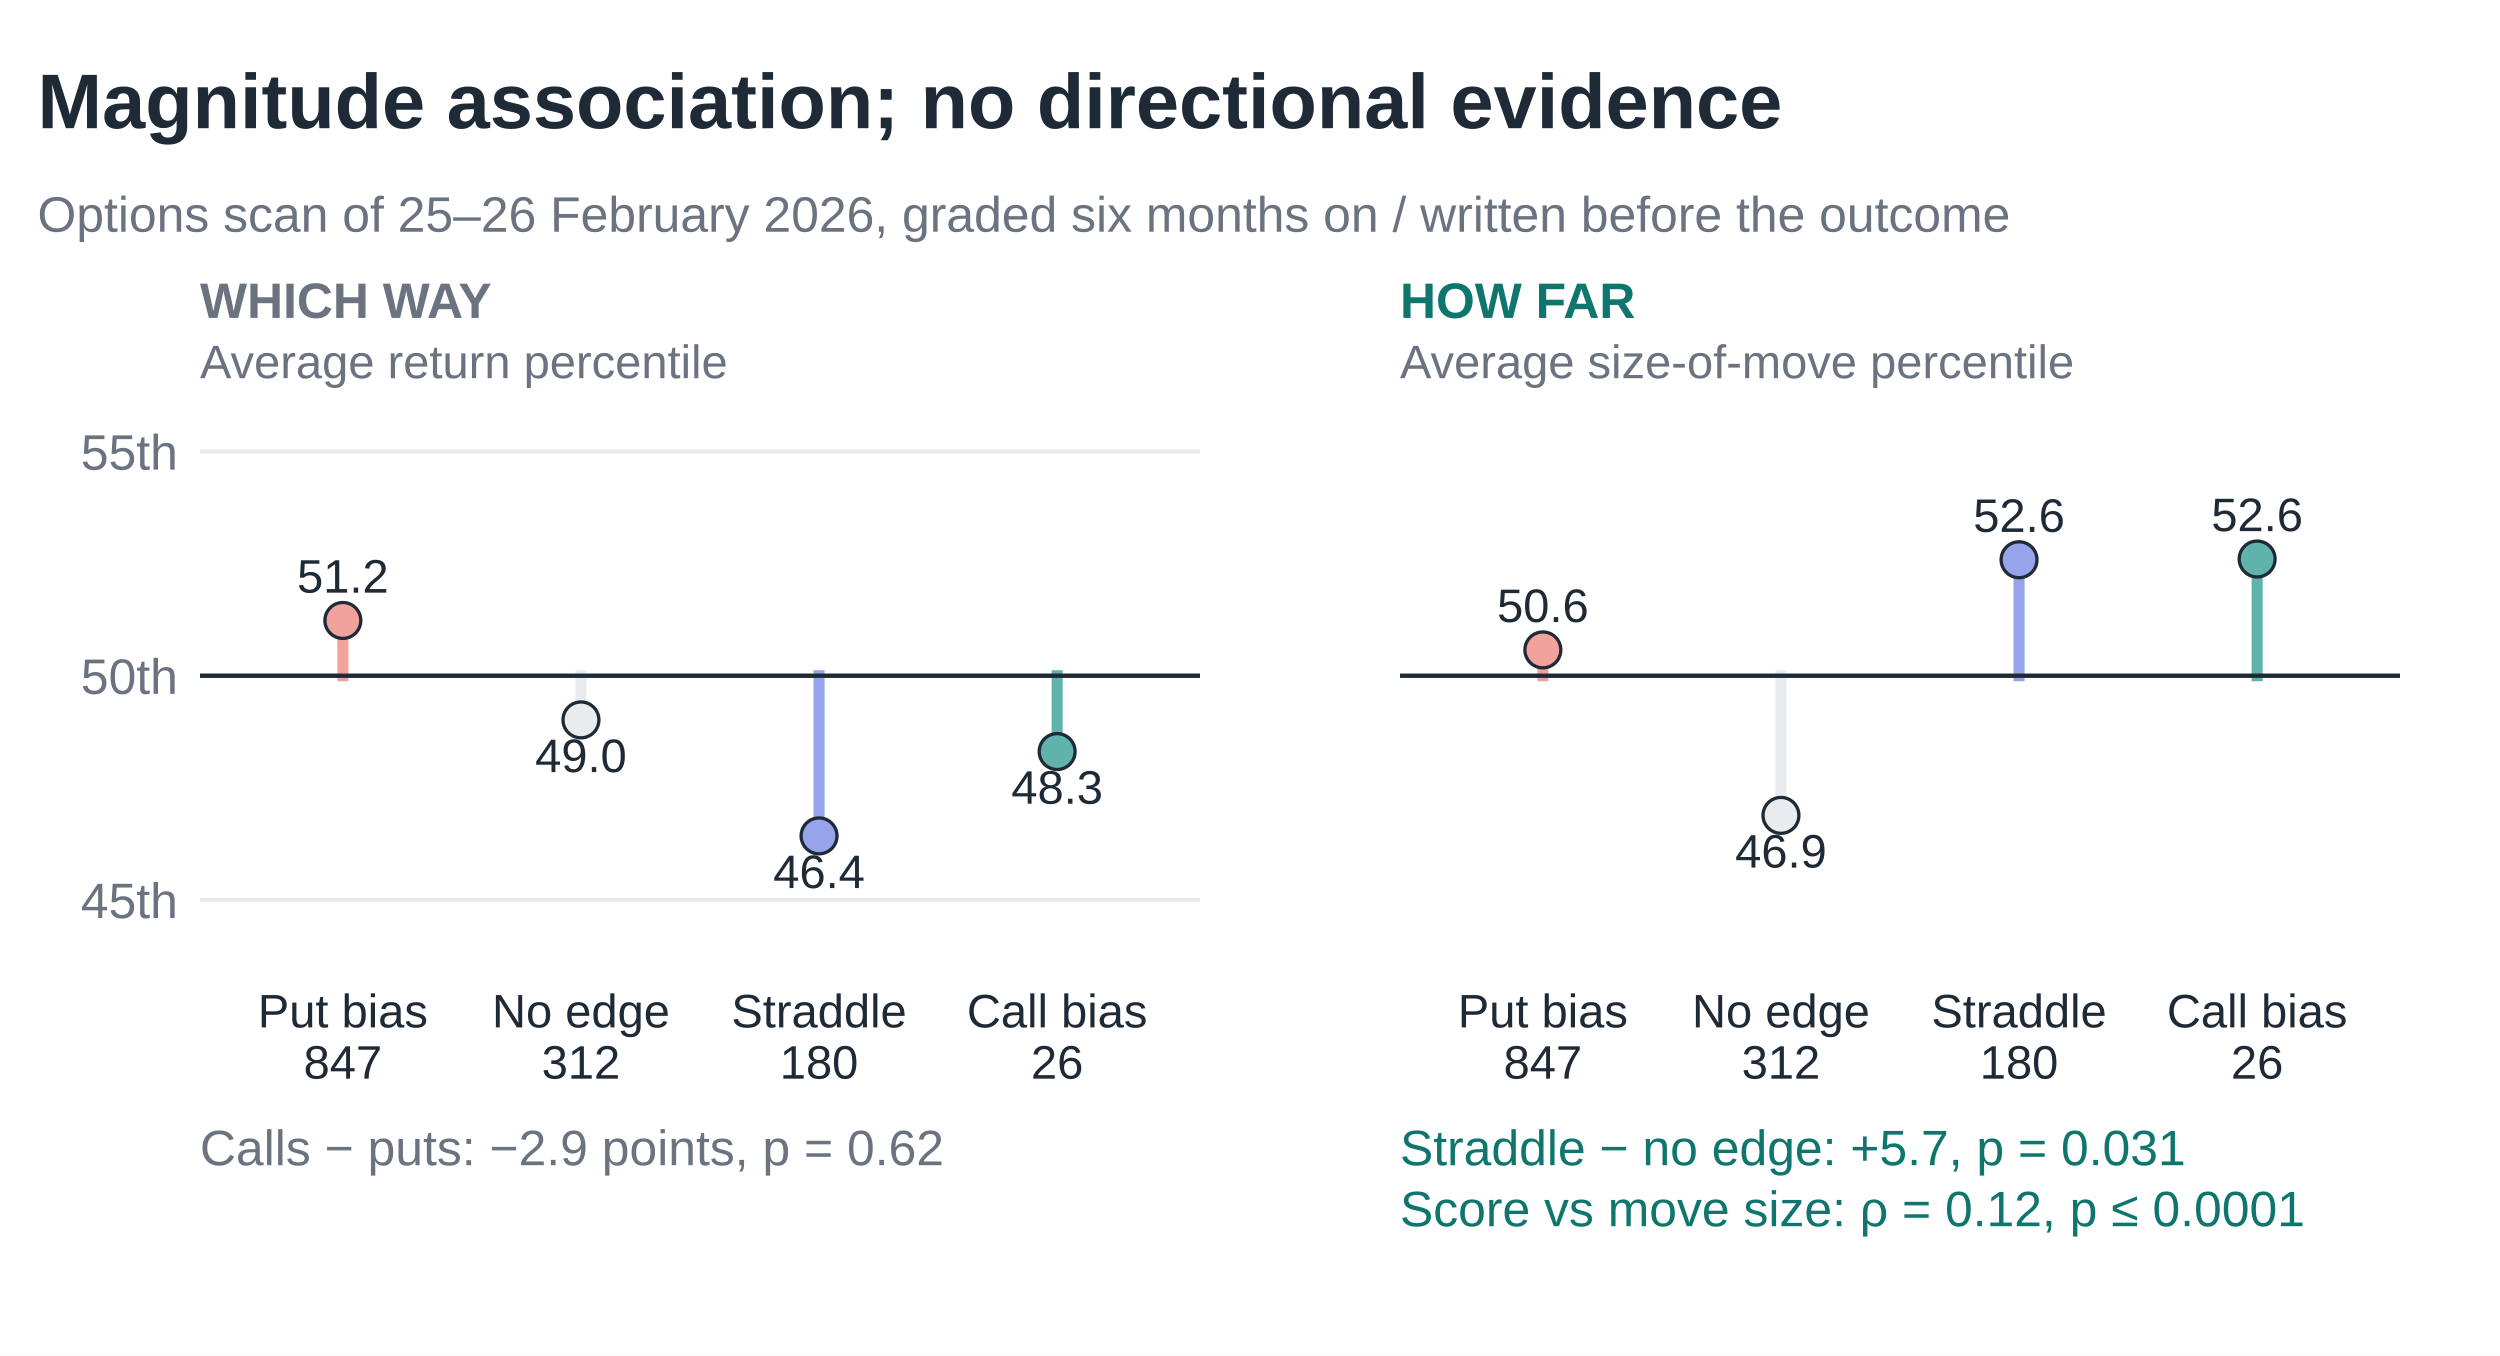
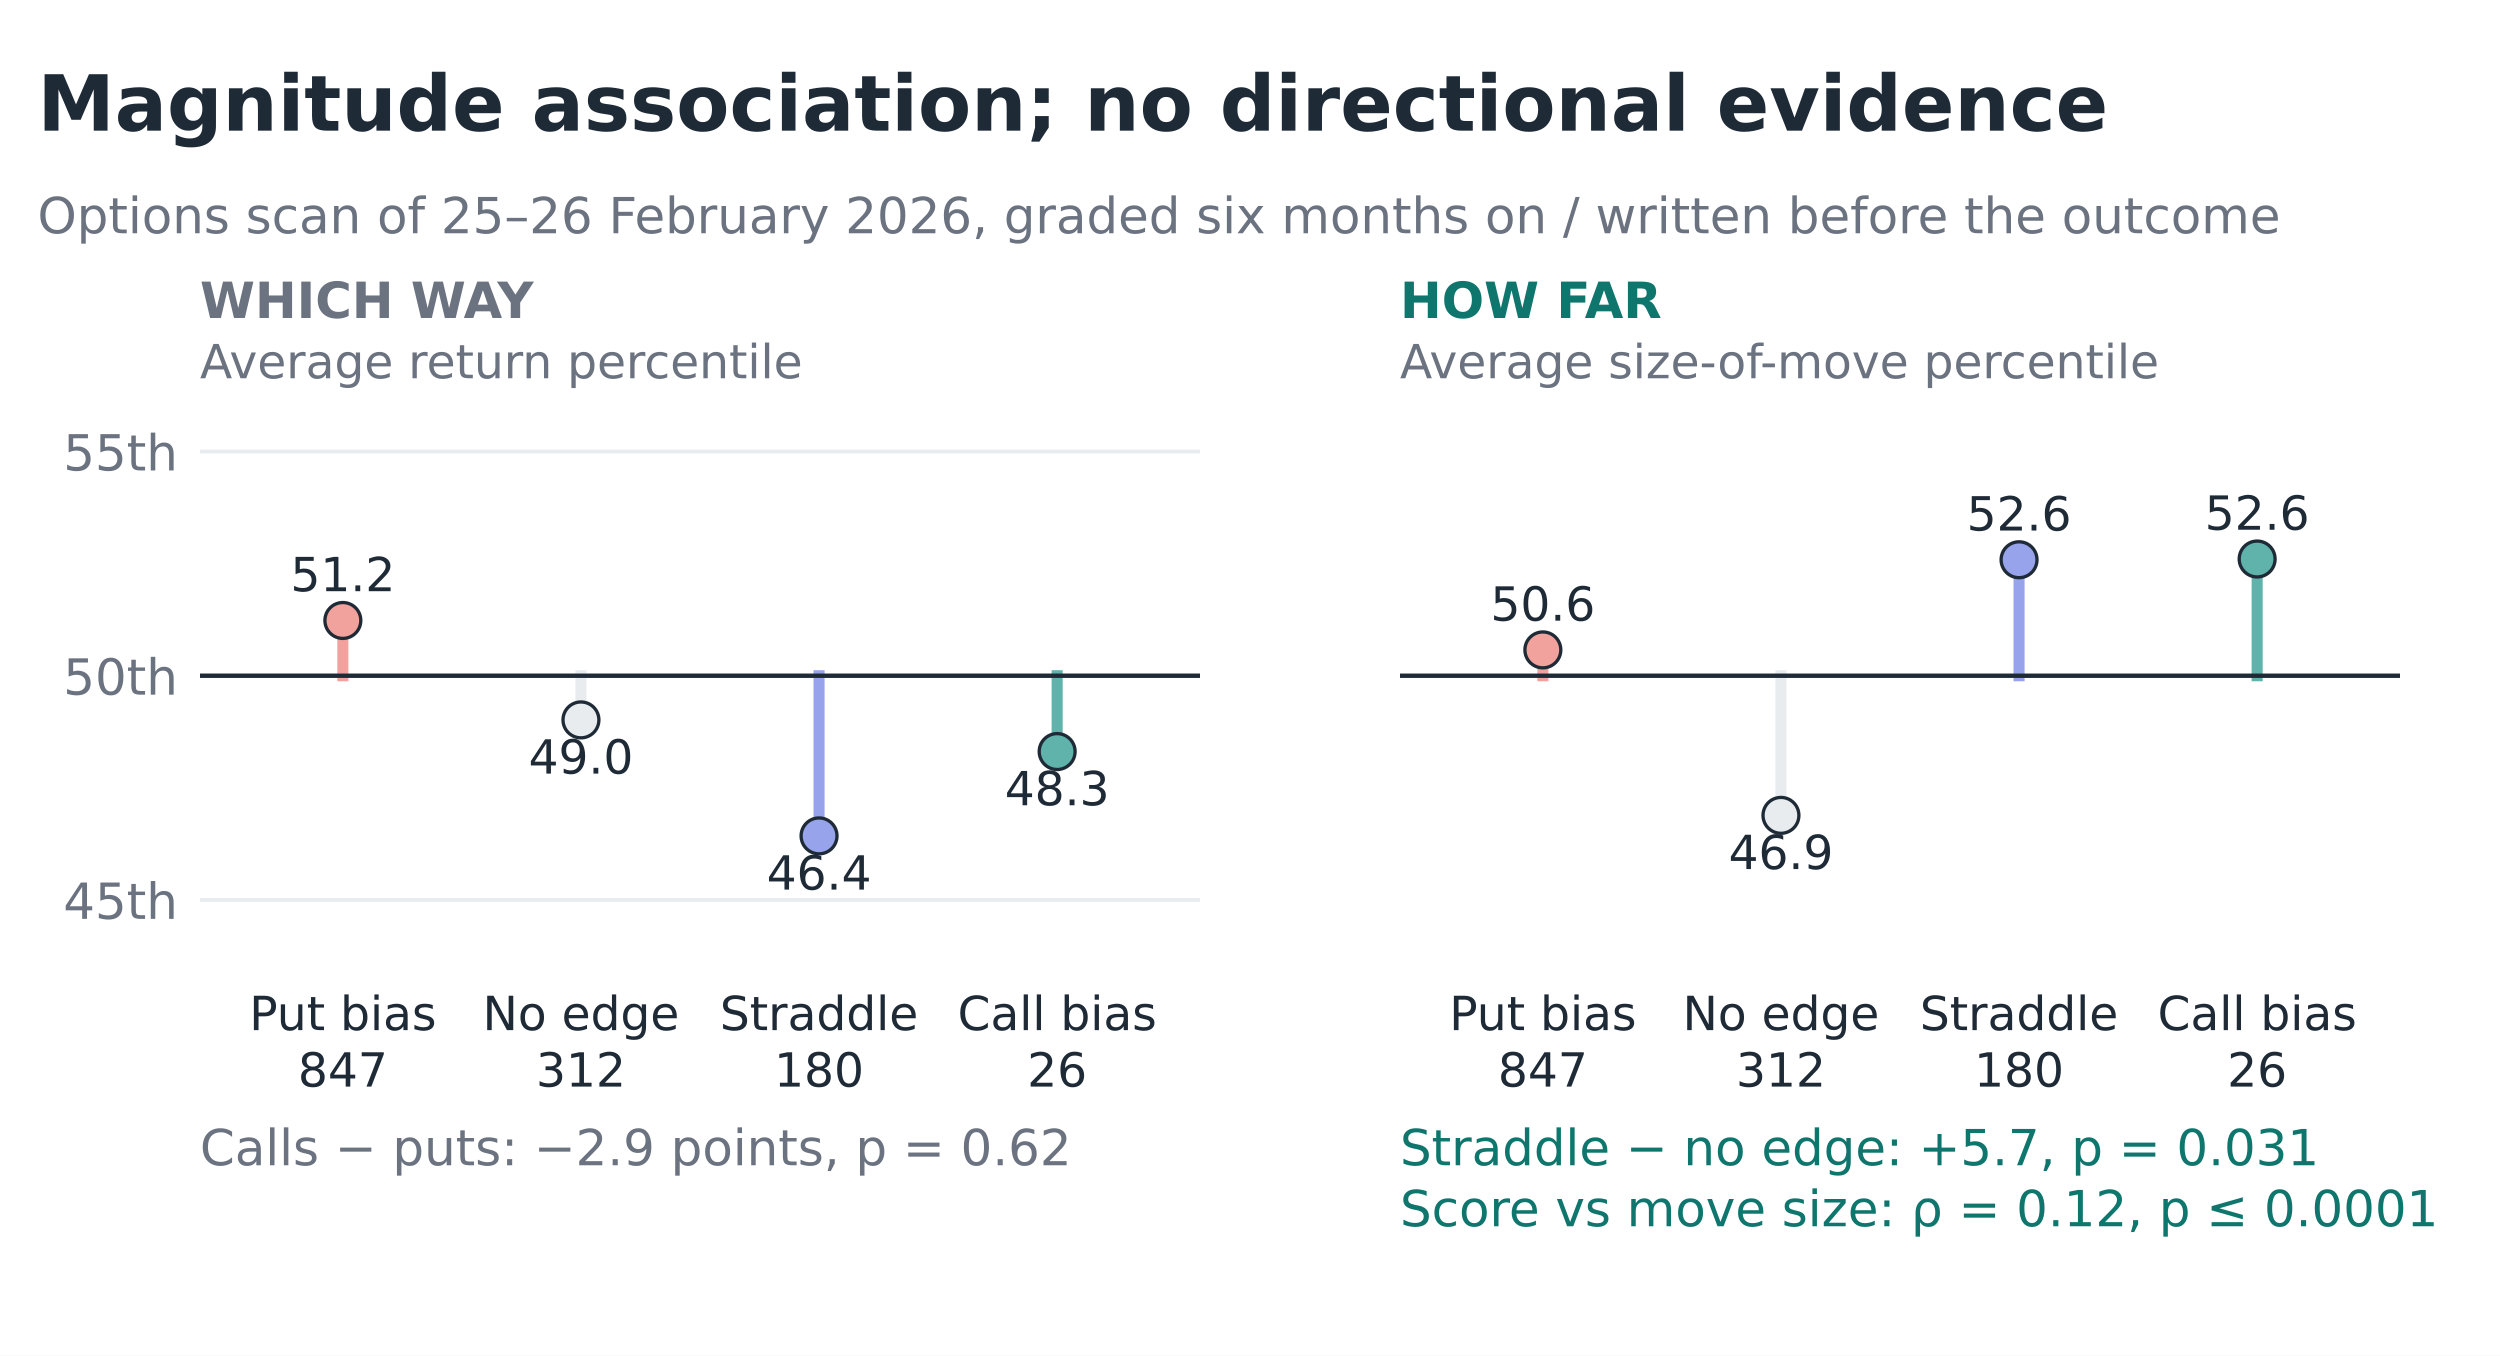
<svg xmlns="http://www.w3.org/2000/svg" xmlns:xlink="http://www.w3.org/1999/xlink" width="451.44pt" height="244.8pt" viewBox="0 0 451.44 244.8" version="1.1">
  <defs>
    <style type="text/css">*{stroke-linejoin: round; stroke-linecap: butt}</style>
  </defs>
  <g id="figure_1">
    <g id="patch_1">
      <path d="M 0 244.8  L 451.44 244.8  L 451.44 0  L 0 0  z " style="fill: #ffffff" />
    </g>
    <g id="axes_1">
      <g id="text_1">
-         <text style="font-weight: 700; font-size: 14px; font-family: 'Arial', 'DejaVu Sans'; text-anchor: start; fill: #1f2a37" x="6.772" y="23.152" transform="rotate(-0 6.7716 23.15238)">Magnitude association; no directional evidence</text>
+         <text style="font-weight: 700; font-size: 14px; font-family: 'DejaVu Sans'; text-anchor: start; fill: #1f2a37" x="6.772" y="23.598" transform="rotate(-0 6.7716 23.59781)">Magnitude association; no directional evidence</text>
      </g>
      <g id="text_2">
-         <text style="font-size: 9px; font-family: 'Arial', 'DejaVu Sans'; text-anchor: start; fill: #6b7280" x="6.772" y="41.837" transform="rotate(-0 6.7716 41.83734)">Options scan of 25–26 February 2026, graded six months on  /  written before the outcome</text>
+         <text style="font-size: 9px; font-family: 'DejaVu Sans'; text-anchor: start; fill: #6b7280" x="6.772" y="42.119" transform="rotate(-0 6.7716 42.11859)">Options scan of 25–26 February 2026, graded six months on  /  written before the outcome</text>
      </g>
      <g id="text_3">
-         <text style="font-weight: 700; font-size: 9px; font-family: 'Arial', 'DejaVu Sans'; text-anchor: start; fill: #6b7280" x="36.115" y="57.409" transform="rotate(-0 36.1152 57.4091)">WHICH WAY</text>
+         <text style="font-weight: 700; font-size: 9px; font-family: 'DejaVu Sans'; text-anchor: start; fill: #6b7280" x="36.115" y="57.418" transform="rotate(-0 36.1152 57.41789)">WHICH WAY</text>
      </g>
      <g id="text_4">
-         <text style="font-size: 8.5px; font-family: 'Arial', 'DejaVu Sans'; text-anchor: start; fill: #6b7280" x="36.115" y="68.296" transform="rotate(-0 36.1152 68.29562)">Average return percentile</text>
+         <text style="font-size: 8.5px; font-family: 'DejaVu Sans'; text-anchor: start; fill: #6b7280" x="36.115" y="68.304" transform="rotate(-0 36.1152 68.30434)">Average return percentile</text>
      </g>
      <g id="text_5">
-         <text style="font-weight: 700; font-size: 9px; font-family: 'Arial', 'DejaVu Sans'; text-anchor: start; fill: #0f766e" x="252.806" y="57.409" transform="rotate(-0 252.8064 57.4091)">HOW FAR</text>
+         <text style="font-weight: 700; font-size: 9px; font-family: 'DejaVu Sans'; text-anchor: start; fill: #0f766e" x="252.806" y="57.418" transform="rotate(-0 252.8064 57.41789)">HOW FAR</text>
      </g>
      <g id="text_6">
-         <text style="font-size: 8.5px; font-family: 'Arial', 'DejaVu Sans'; text-anchor: start; fill: #6b7280" x="252.806" y="68.296" transform="rotate(-0 252.8064 68.29562)">Average size-of-move percentile</text>
+         <text style="font-size: 8.5px; font-family: 'DejaVu Sans'; text-anchor: start; fill: #6b7280" x="252.806" y="68.304" transform="rotate(-0 252.8064 68.30434)">Average size-of-move percentile</text>
      </g>
      <g id="text_7">
-         <text style="font-size: 9px; font-family: 'Arial', 'DejaVu Sans'; text-anchor: start; fill: #6b7280" x="36.115" y="210.409" transform="rotate(-0 36.1152 210.4091)">Calls − puts: −2.9 points, p = 0.62</text>
+         <text style="font-size: 9px; font-family: 'DejaVu Sans'; text-anchor: start; fill: #6b7280" x="36.115" y="210.418" transform="rotate(-0 36.1152 210.4182)">Calls − puts: −2.9 points, p = 0.62</text>
      </g>
      <g id="text_8">
-         <text style="font-size: 9px; font-family: 'Arial', 'DejaVu Sans'; text-anchor: start; fill: #0f766e" x="252.806" y="210.409" transform="rotate(-0 252.8064 210.409)">Straddle − no edge: +5.7, p = 0.031</text>
+         <text style="font-size: 9px; font-family: 'DejaVu Sans'; text-anchor: start; fill: #0f766e" x="252.806" y="210.418" transform="rotate(-0 252.8064 210.4182)">Straddle − no edge: +5.7, p = 0.031</text>
      </g>
      <g id="text_9">
-         <text style="font-size: 9px; font-family: 'Arial', 'DejaVu Sans'; text-anchor: start; fill: #0f766e" x="252.806" y="221.425" transform="rotate(-0 252.8064 221.4251)">Score vs move size: ρ = 0.12, p ≤ 0.0001</text>
+         <text style="font-size: 9px; font-family: 'DejaVu Sans'; text-anchor: start; fill: #0f766e" x="252.806" y="221.434" transform="rotate(-0 252.8064 221.4342)">Score vs move size: ρ = 0.12, p ≤ 0.0001</text>
      </g>
    </g>
    <g id="axes_2">
      <g id="patch_2">
        <path d="M 36.115 178.704  L 216.691 178.704  L 216.691 73.44  L 36.115 73.44  z " style="fill: #ffffff" />
      </g>
      <g id="matplotlib.axis_1" />
      <g id="matplotlib.axis_2">
        <g id="ytick_1">
          <g id="line2d_1">
            <path d="M 36.115 162.51  L 216.691 162.51  " clip-path="url(#p9e91eb3884)" style="fill: none; stroke: #e8ecef; stroke-width: 0.7; stroke-linecap: square" />
          </g>
          <g id="line2d_2" />
          <g id="text_10">
-             <text style="font-size: 9px; font-family: 'Arial', 'DejaVu Sans'; text-anchor: end; fill: #6b7280" x="32.115" y="165.786" transform="rotate(-0 32.1152 165.7857)">45th</text>
+             <text style="font-size: 9px; font-family: 'DejaVu Sans'; text-anchor: end; fill: #6b7280" x="32.115" y="165.929" transform="rotate(-0 32.1152 165.9288)">45th</text>
          </g>
        </g>
        <g id="ytick_2">
          <g id="line2d_3">
            <path d="M 36.115 122.023  L 216.691 122.023  " clip-path="url(#p9e91eb3884)" style="fill: none; stroke: #e8ecef; stroke-width: 0.7; stroke-linecap: square" />
          </g>
          <g id="line2d_4" />
          <g id="text_11">
-             <text style="font-size: 9px; font-family: 'Arial', 'DejaVu Sans'; text-anchor: end; fill: #6b7280" x="32.115" y="125.3" transform="rotate(-0 32.1152 125.2995)">50th</text>
+             <text style="font-size: 9px; font-family: 'DejaVu Sans'; text-anchor: end; fill: #6b7280" x="32.115" y="125.443" transform="rotate(-0 32.1152 125.4427)">50th</text>
          </g>
        </g>
        <g id="ytick_3">
          <g id="line2d_5">
            <path d="M 36.115 81.537  L 216.691 81.537  " clip-path="url(#p9e91eb3884)" style="fill: none; stroke: #e8ecef; stroke-width: 0.7; stroke-linecap: square" />
          </g>
          <g id="line2d_6" />
          <g id="text_12">
-             <text style="font-size: 9px; font-family: 'Arial', 'DejaVu Sans'; text-anchor: end; fill: #6b7280" x="32.115" y="84.813" transform="rotate(-0 32.1152 84.81335)">55th</text>
+             <text style="font-size: 9px; font-family: 'DejaVu Sans'; text-anchor: end; fill: #6b7280" x="32.115" y="84.957" transform="rotate(-0 32.1152 84.95653)">55th</text>
          </g>
        </g>
      </g>
      <g id="line2d_7">
        <path d="M 61.912 122.023  L 61.912 112.042  " clip-path="url(#p9e91eb3884)" style="fill: none; stroke: #f2a29d; stroke-width: 2; stroke-linecap: square" />
      </g>
      <g id="line2d_8">
        <path d="M 104.906 122.023  L 104.906 129.997  " clip-path="url(#p9e91eb3884)" style="fill: none; stroke: #e8ecef; stroke-width: 2; stroke-linecap: square" />
      </g>
      <g id="line2d_9">
        <path d="M 147.9 122.023  L 147.9 150.942  " clip-path="url(#p9e91eb3884)" style="fill: none; stroke: #97a3ea; stroke-width: 2; stroke-linecap: square" />
      </g>
      <g id="line2d_10">
        <path d="M 190.895 122.023  L 190.895 135.713  " clip-path="url(#p9e91eb3884)" style="fill: none; stroke: #5fb3ab; stroke-width: 2; stroke-linecap: square" />
      </g>
      <g id="line2d_11">
        <path d="M 36.115 122.023  L 216.691 122.023  " clip-path="url(#p9e91eb3884)" style="fill: none; stroke: #1f2a37; stroke-width: 0.8; stroke-linecap: square" />
      </g>
      <g id="PathCollection_1">
        <defs>
          <path id="ma2f58c6b7e" d="M 0 3.24  C 0.859 3.24 1.684 2.899 2.291 2.291  C 2.899 1.684 3.24 0.859 3.24 0  C 3.24 -0.859 2.899 -1.684 2.291 -2.291  C 1.684 -2.899 0.859 -3.24 0 -3.24  C -0.859 -3.24 -1.684 -2.899 -2.291 -2.291  C -2.899 -1.684 -3.24 -0.859 -3.24 0  C -3.24 0.859 -2.899 1.684 -2.291 2.291  C -1.684 2.899 -0.859 3.24 0 3.24  z " style="stroke: #1f2a37; stroke-width: 0.6" />
        </defs>
        <g clip-path="url(#p9e91eb3884)">
          <use xlink:href="#ma2f58c6b7e" x="61.912" y="112.042" style="fill: #f2a29d; stroke: #1f2a37; stroke-width: 0.6" />
        </g>
      </g>
      <g id="text_13">
-         <text style="font-size: 8.5px; font-family: 'Arial', 'DejaVu Sans'; text-anchor: middle; fill: #1f2a37" x="61.912" y="107.015" transform="rotate(-0 61.91177 107.0145)">51.2</text>
+         <text style="font-size: 8.5px; font-family: 'DejaVu Sans'; text-anchor: middle; fill: #1f2a37" x="61.912" y="106.761" transform="rotate(-0 61.91177 106.7613)">51.2</text>
      </g>
      <g id="text_14">
-         <text style="font-size: 8.5px; font-family: 'Arial', 'DejaVu Sans'; fill: #1f2a37" transform="translate(46.55599 185.5293)">Put bias</text>
-         <text style="font-size: 8.5px; font-family: 'Arial', 'DejaVu Sans'; fill: #1f2a37" transform="translate(54.82158 194.7805)">847</text>
+         <text style="font-size: 8.5px; font-family: 'DejaVu Sans'; fill: #1f2a37" transform="translate(45.01603 186.0135)">Put bias</text>
+         <text style="font-size: 8.5px; font-family: 'DejaVu Sans'; fill: #1f2a37" transform="translate(53.79958 196.2152)">847</text>
      </g>
      <g id="PathCollection_2">
        <defs>
          <path id="m7eb54db0cc" d="M 0 3.24  C 0.859 3.24 1.684 2.899 2.291 2.291  C 2.899 1.684 3.24 0.859 3.24 0  C 3.24 -0.859 2.899 -1.684 2.291 -2.291  C 1.684 -2.899 0.859 -3.24 0 -3.24  C -0.859 -3.24 -1.684 -2.899 -2.291 -2.291  C -2.899 -1.684 -3.24 -0.859 -3.24 0  C -3.24 0.859 -2.899 1.684 -2.291 2.291  C -1.684 2.899 -0.859 3.24 0 3.24  z " style="stroke: #1f2a37; stroke-width: 0.6" />
        </defs>
        <g clip-path="url(#p9e91eb3884)">
          <use xlink:href="#m7eb54db0cc" x="104.906" y="129.997" style="fill: #e8ecef; stroke: #1f2a37; stroke-width: 0.6" />
        </g>
      </g>
      <g id="text_15">
-         <text style="font-size: 8.5px; font-family: 'Arial', 'DejaVu Sans'; text-anchor: middle; fill: #1f2a37" x="104.906" y="139.425" transform="rotate(-0 104.9061 139.4245)">49.0</text>
+         <text style="font-size: 8.5px; font-family: 'DejaVu Sans'; text-anchor: middle; fill: #1f2a37" x="104.906" y="139.694" transform="rotate(-0 104.9061 139.6943)">49.0</text>
      </g>
      <g id="text_16">
-         <text style="font-size: 8.5px; font-family: 'Arial', 'DejaVu Sans'; fill: #1f2a37" transform="translate(88.83907 185.5293)">No edge</text>
-         <text style="font-size: 8.5px; font-family: 'Arial', 'DejaVu Sans'; fill: #1f2a37" transform="translate(97.81586 194.7807)">312</text>
+         <text style="font-size: 8.5px; font-family: 'DejaVu Sans'; fill: #1f2a37" transform="translate(87.14903 186.0135)">No edge</text>
+         <text style="font-size: 8.5px; font-family: 'DejaVu Sans'; fill: #1f2a37" transform="translate(96.79387 196.2152)">312</text>
      </g>
      <g id="PathCollection_3">
        <defs>
          <path id="m23a1bed216" d="M 0 3.24  C 0.859 3.24 1.684 2.899 2.291 2.291  C 2.899 1.684 3.24 0.859 3.24 0  C 3.24 -0.859 2.899 -1.684 2.291 -2.291  C 1.684 -2.899 0.859 -3.24 0 -3.24  C -0.859 -3.24 -1.684 -2.899 -2.291 -2.291  C -2.899 -1.684 -3.24 -0.859 -3.24 0  C -3.24 0.859 -2.899 1.684 -2.291 2.291  C -1.684 2.899 -0.859 3.24 0 3.24  z " style="stroke: #1f2a37; stroke-width: 0.6" />
        </defs>
        <g clip-path="url(#p9e91eb3884)">
          <use xlink:href="#m23a1bed216" x="147.9" y="150.942" style="fill: #97a3ea; stroke: #1f2a37; stroke-width: 0.6" />
        </g>
      </g>
      <g id="text_17">
-         <text style="font-size: 8.5px; font-family: 'Arial', 'DejaVu Sans'; text-anchor: middle; fill: #1f2a37" x="147.9" y="160.369" transform="rotate(-0 147.9003 160.3692)">46.4</text>
+         <text style="font-size: 8.5px; font-family: 'DejaVu Sans'; text-anchor: middle; fill: #1f2a37" x="147.9" y="160.639" transform="rotate(-0 147.9003 160.639)">46.4</text>
      </g>
      <g id="text_18">
-         <text style="font-size: 8.5px; font-family: 'Arial', 'DejaVu Sans'; fill: #1f2a37" transform="translate(132.0717 185.5293)">Straddle</text>
-         <text style="font-size: 8.5px; font-family: 'Arial', 'DejaVu Sans'; fill: #1f2a37" transform="translate(140.8101 194.7805)">180</text>
+         <text style="font-size: 8.5px; font-family: 'DejaVu Sans'; fill: #1f2a37" transform="translate(129.9926 186.0135)">Straddle</text>
+         <text style="font-size: 8.5px; font-family: 'DejaVu Sans'; fill: #1f2a37" transform="translate(139.7882 196.2152)">180</text>
      </g>
      <g id="PathCollection_4">
        <defs>
          <path id="mc13d59e271" d="M 0 3.24  C 0.859 3.24 1.684 2.899 2.291 2.291  C 2.899 1.684 3.24 0.859 3.24 0  C 3.24 -0.859 2.899 -1.684 2.291 -2.291  C 1.684 -2.899 0.859 -3.24 0 -3.24  C -0.859 -3.24 -1.684 -2.899 -2.291 -2.291  C -2.899 -1.684 -3.24 -0.859 -3.24 0  C -3.24 0.859 -2.899 1.684 -2.291 2.291  C -1.684 2.899 -0.859 3.24 0 3.24  z " style="stroke: #1f2a37; stroke-width: 0.6" />
        </defs>
        <g clip-path="url(#p9e91eb3884)">
          <use xlink:href="#mc13d59e271" x="190.895" y="135.713" style="fill: #5fb3ab; stroke: #1f2a37; stroke-width: 0.6" />
        </g>
      </g>
      <g id="text_19">
-         <text style="font-size: 8.5px; font-family: 'Arial', 'DejaVu Sans'; text-anchor: middle; fill: #1f2a37" x="190.895" y="145.14" transform="rotate(-0 190.8946 145.1398)">48.3</text>
+         <text style="font-size: 8.5px; font-family: 'DejaVu Sans'; text-anchor: middle; fill: #1f2a37" x="190.895" y="145.41" transform="rotate(-0 190.8946 145.4096)">48.3</text>
      </g>
      <g id="text_20">
-         <text style="font-size: 8.5px; font-family: 'Arial', 'DejaVu Sans'; fill: #1f2a37" transform="translate(174.5965 185.5293)">Call bias</text>
-         <text style="font-size: 8.5px; font-family: 'Arial', 'DejaVu Sans'; fill: #1f2a37" transform="translate(186.1678 194.7805)">26</text>
+         <text style="font-size: 8.5px; font-family: 'DejaVu Sans'; fill: #1f2a37" transform="translate(172.9131 186.0135)">Call bias</text>
+         <text style="font-size: 8.5px; font-family: 'DejaVu Sans'; fill: #1f2a37" transform="translate(185.4865 196.2152)">26</text>
      </g>
    </g>
    <g id="axes_3">
      <g id="patch_3">
        <path d="M 252.806 178.704  L 433.382 178.704  L 433.382 73.44  L 252.806 73.44  z " style="fill: #ffffff" />
      </g>
      <g id="matplotlib.axis_3" />
      <g id="matplotlib.axis_4" />
      <g id="line2d_12">
        <path d="M 278.603 122.023  L 278.603 117.357  " clip-path="url(#p002938a043)" style="fill: none; stroke: #f2a29d; stroke-width: 2; stroke-linecap: square" />
      </g>
      <g id="line2d_13">
        <path d="M 321.597 122.023  L 321.597 147.236  " clip-path="url(#p002938a043)" style="fill: none; stroke: #e8ecef; stroke-width: 2; stroke-linecap: square" />
      </g>
      <g id="line2d_14">
        <path d="M 364.592 122.023  L 364.592 101.077  " clip-path="url(#p002938a043)" style="fill: none; stroke: #97a3ea; stroke-width: 2; stroke-linecap: square" />
      </g>
      <g id="line2d_15">
        <path d="M 407.586 122.023  L 407.586 100.942  " clip-path="url(#p002938a043)" style="fill: none; stroke: #5fb3ab; stroke-width: 2; stroke-linecap: square" />
      </g>
      <g id="line2d_16">
        <path d="M 252.806 122.023  L 433.382 122.023  " clip-path="url(#p002938a043)" style="fill: none; stroke: #1f2a37; stroke-width: 0.8; stroke-linecap: square" />
      </g>
      <g id="PathCollection_5">
        <g clip-path="url(#p002938a043)">
          <use xlink:href="#ma2f58c6b7e" x="278.603" y="117.357" style="fill: #f2a29d; stroke: #1f2a37; stroke-width: 0.6" />
        </g>
      </g>
      <g id="text_21">
-         <text style="font-size: 8.5px; font-family: 'Arial', 'DejaVu Sans'; text-anchor: middle; fill: #1f2a37" x="278.603" y="112.329" transform="rotate(-0 278.603 112.3288)">50.6</text>
+         <text style="font-size: 8.5px; font-family: 'DejaVu Sans'; text-anchor: middle; fill: #1f2a37" x="278.603" y="112.076" transform="rotate(-0 278.603 112.0757)">50.6</text>
      </g>
      <g id="text_22">
-         <text style="font-size: 8.5px; font-family: 'Arial', 'DejaVu Sans'; fill: #1f2a37" transform="translate(263.2472 185.5293)">Put bias</text>
-         <text style="font-size: 8.5px; font-family: 'Arial', 'DejaVu Sans'; fill: #1f2a37" transform="translate(271.5128 194.7805)">847</text>
+         <text style="font-size: 8.5px; font-family: 'DejaVu Sans'; fill: #1f2a37" transform="translate(261.7072 186.0135)">Put bias</text>
+         <text style="font-size: 8.5px; font-family: 'DejaVu Sans'; fill: #1f2a37" transform="translate(270.4908 196.2152)">847</text>
      </g>
      <g id="PathCollection_6">
        <g clip-path="url(#p002938a043)">
          <use xlink:href="#m7eb54db0cc" x="321.597" y="147.236" style="fill: #e8ecef; stroke: #1f2a37; stroke-width: 0.6" />
        </g>
      </g>
      <g id="text_23">
-         <text style="font-size: 8.5px; font-family: 'Arial', 'DejaVu Sans'; text-anchor: middle; fill: #1f2a37" x="321.597" y="156.664" transform="rotate(-0 321.5973 156.6636)">46.9</text>
+         <text style="font-size: 8.5px; font-family: 'DejaVu Sans'; text-anchor: middle; fill: #1f2a37" x="321.597" y="156.933" transform="rotate(-0 321.5973 156.9333)">46.9</text>
      </g>
      <g id="text_24">
-         <text style="font-size: 8.5px; font-family: 'Arial', 'DejaVu Sans'; fill: #1f2a37" transform="translate(305.5303 185.5293)">No edge</text>
-         <text style="font-size: 8.5px; font-family: 'Arial', 'DejaVu Sans'; fill: #1f2a37" transform="translate(314.5071 194.7807)">312</text>
+         <text style="font-size: 8.5px; font-family: 'DejaVu Sans'; fill: #1f2a37" transform="translate(303.8402 186.0135)">No edge</text>
+         <text style="font-size: 8.5px; font-family: 'DejaVu Sans'; fill: #1f2a37" transform="translate(313.4851 196.2152)">312</text>
      </g>
      <g id="PathCollection_7">
        <g clip-path="url(#p002938a043)">
          <use xlink:href="#m23a1bed216" x="364.592" y="101.077" style="fill: #97a3ea; stroke: #1f2a37; stroke-width: 0.6" />
        </g>
      </g>
      <g id="text_25">
-         <text style="font-size: 8.5px; font-family: 'Arial', 'DejaVu Sans'; text-anchor: middle; fill: #1f2a37" x="364.592" y="96.049" transform="rotate(-0 364.5915 96.04899)">52.6</text>
+         <text style="font-size: 8.5px; font-family: 'DejaVu Sans'; text-anchor: middle; fill: #1f2a37" x="364.592" y="95.796" transform="rotate(-0 364.5915 95.79582)">52.6</text>
      </g>
      <g id="text_26">
-         <text style="font-size: 8.5px; font-family: 'Arial', 'DejaVu Sans'; fill: #1f2a37" transform="translate(348.7629 185.5293)">Straddle</text>
-         <text style="font-size: 8.5px; font-family: 'Arial', 'DejaVu Sans'; fill: #1f2a37" transform="translate(357.5013 194.7805)">180</text>
+         <text style="font-size: 8.5px; font-family: 'DejaVu Sans'; fill: #1f2a37" transform="translate(346.6838 186.0135)">Straddle</text>
+         <text style="font-size: 8.5px; font-family: 'DejaVu Sans'; fill: #1f2a37" transform="translate(356.4794 196.2152)">180</text>
      </g>
      <g id="PathCollection_8">
        <g clip-path="url(#p002938a043)">
          <use xlink:href="#mc13d59e271" x="407.586" y="100.942" style="fill: #5fb3ab; stroke: #1f2a37; stroke-width: 0.6" />
        </g>
      </g>
      <g id="text_27">
-         <text style="font-size: 8.5px; font-family: 'Arial', 'DejaVu Sans'; text-anchor: middle; fill: #1f2a37" x="407.586" y="95.914" transform="rotate(-0 407.5858 95.91413)">52.6</text>
+         <text style="font-size: 8.5px; font-family: 'DejaVu Sans'; text-anchor: middle; fill: #1f2a37" x="407.586" y="95.661" transform="rotate(-0 407.5858 95.66095)">52.6</text>
      </g>
      <g id="text_28">
-         <text style="font-size: 8.5px; font-family: 'Arial', 'DejaVu Sans'; fill: #1f2a37" transform="translate(391.2877 185.5293)">Call bias</text>
-         <text style="font-size: 8.5px; font-family: 'Arial', 'DejaVu Sans'; fill: #1f2a37" transform="translate(402.859 194.7805)">26</text>
+         <text style="font-size: 8.5px; font-family: 'DejaVu Sans'; fill: #1f2a37" transform="translate(389.6043 186.0135)">Call bias</text>
+         <text style="font-size: 8.5px; font-family: 'DejaVu Sans'; fill: #1f2a37" transform="translate(402.1777 196.2152)">26</text>
      </g>
    </g>
  </g>
  <defs>
    <clipPath id="p9e91eb3884">
      <rect x="36.115" y="73.44" width="180.576" height="105.264" />
    </clipPath>
    <clipPath id="p002938a043">
      <rect x="252.806" y="73.44" width="180.576" height="105.264" />
    </clipPath>
  </defs>
</svg>
